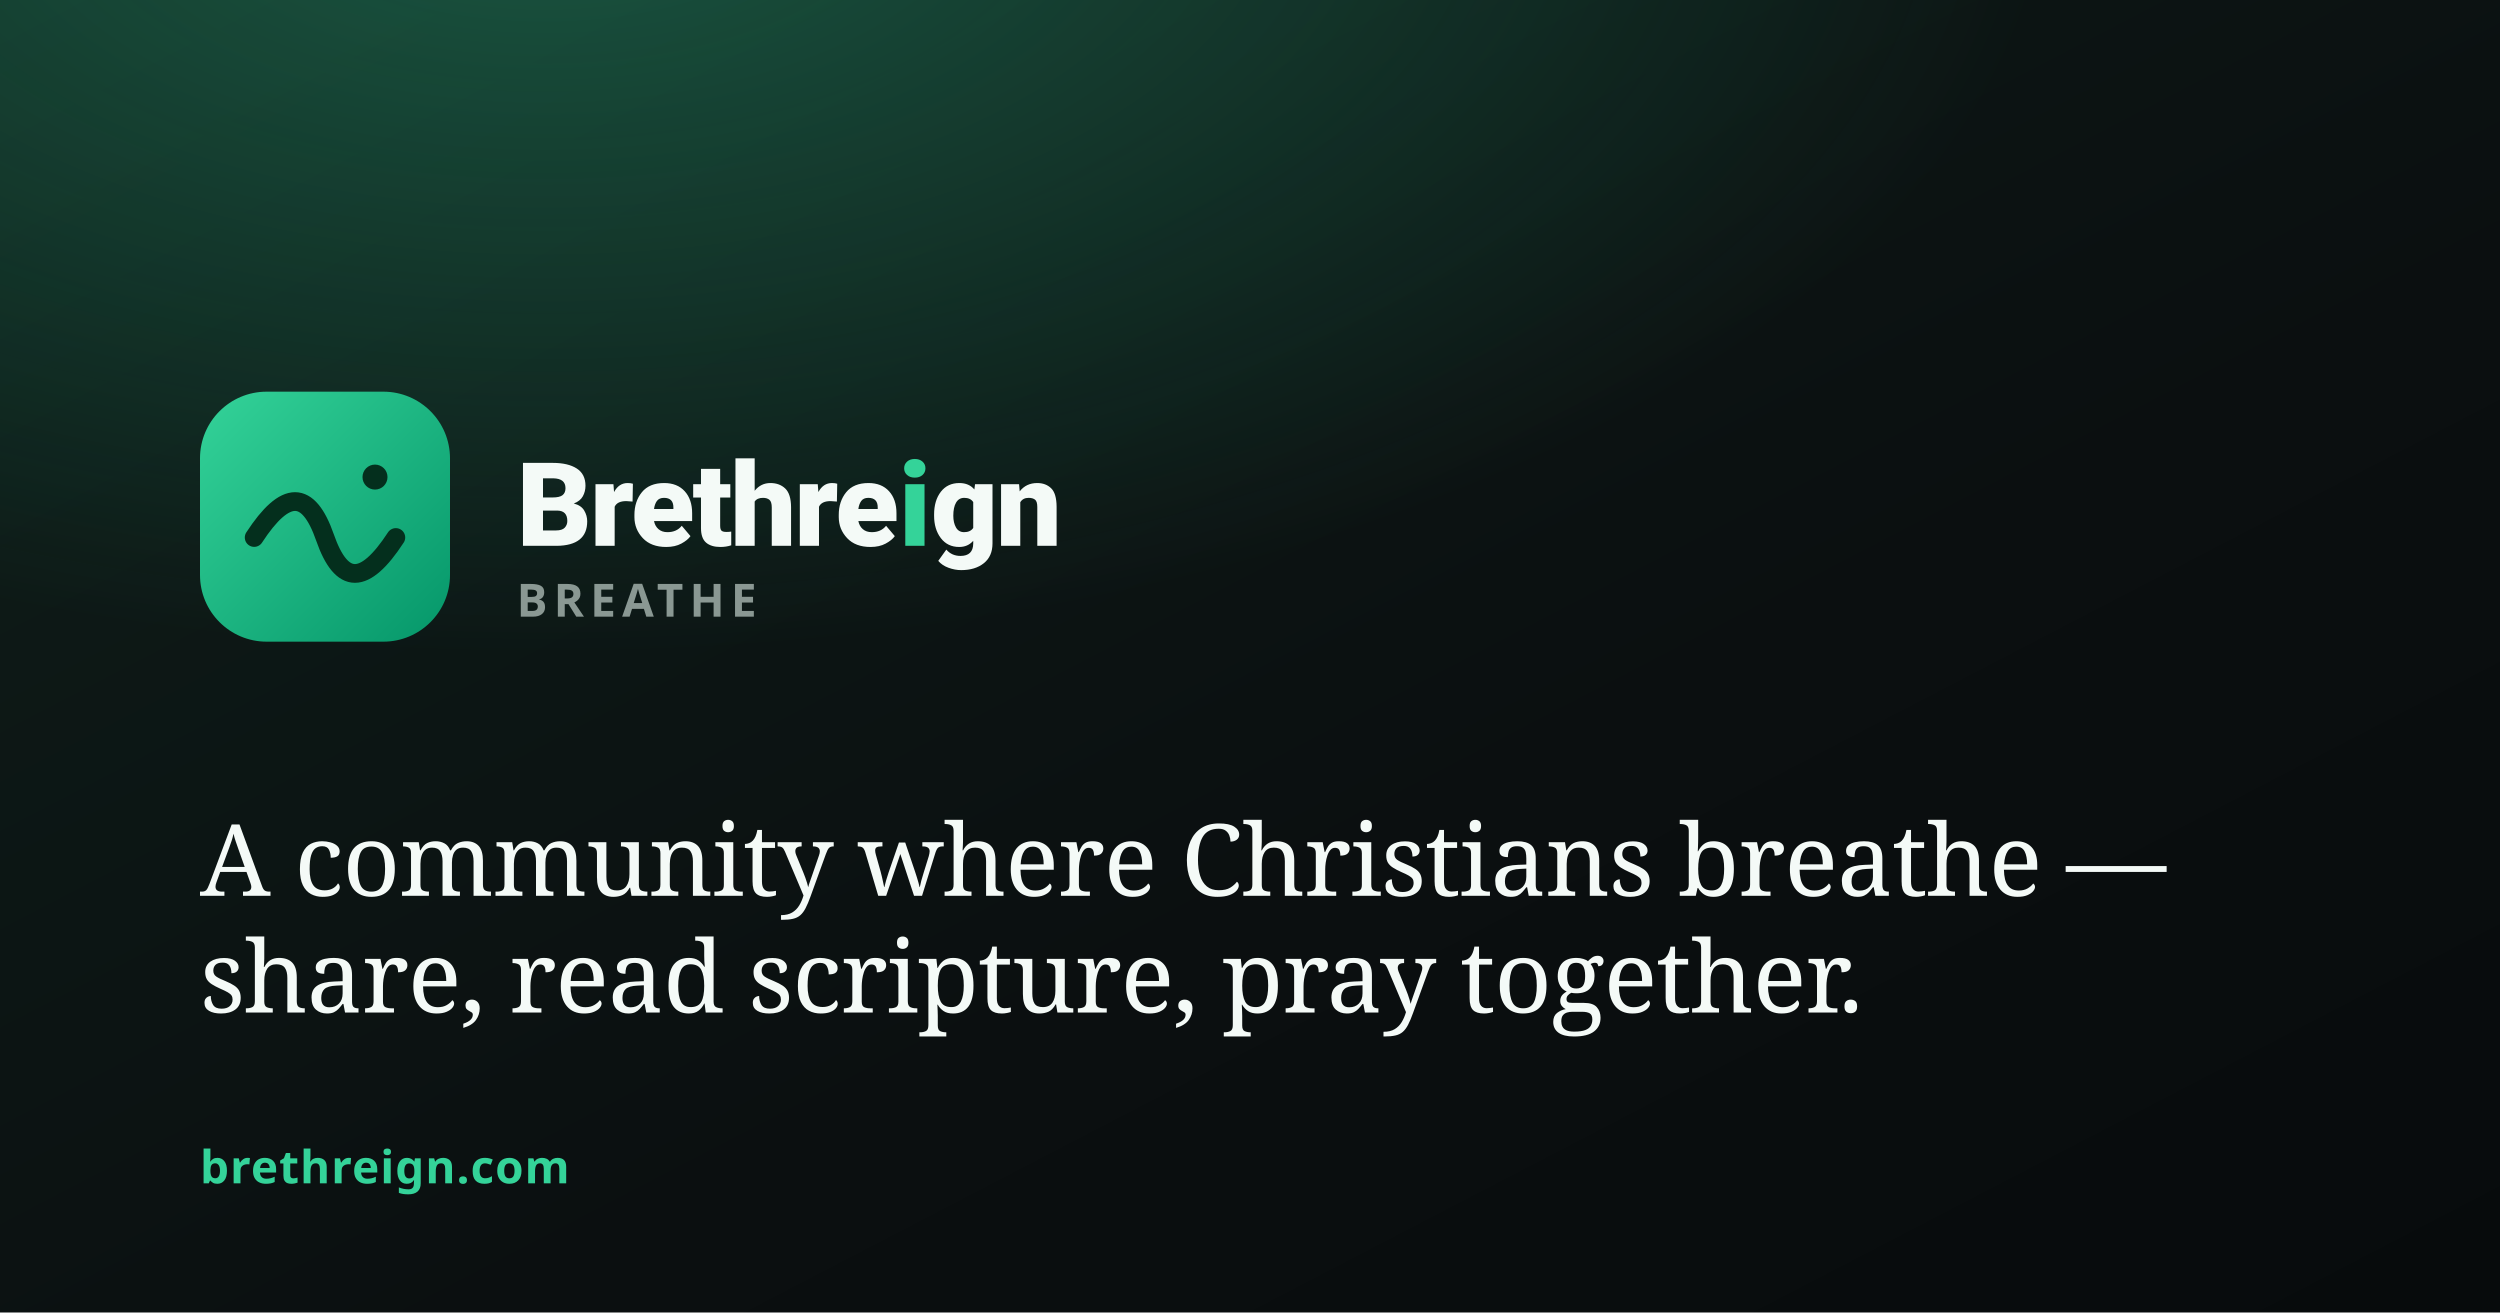
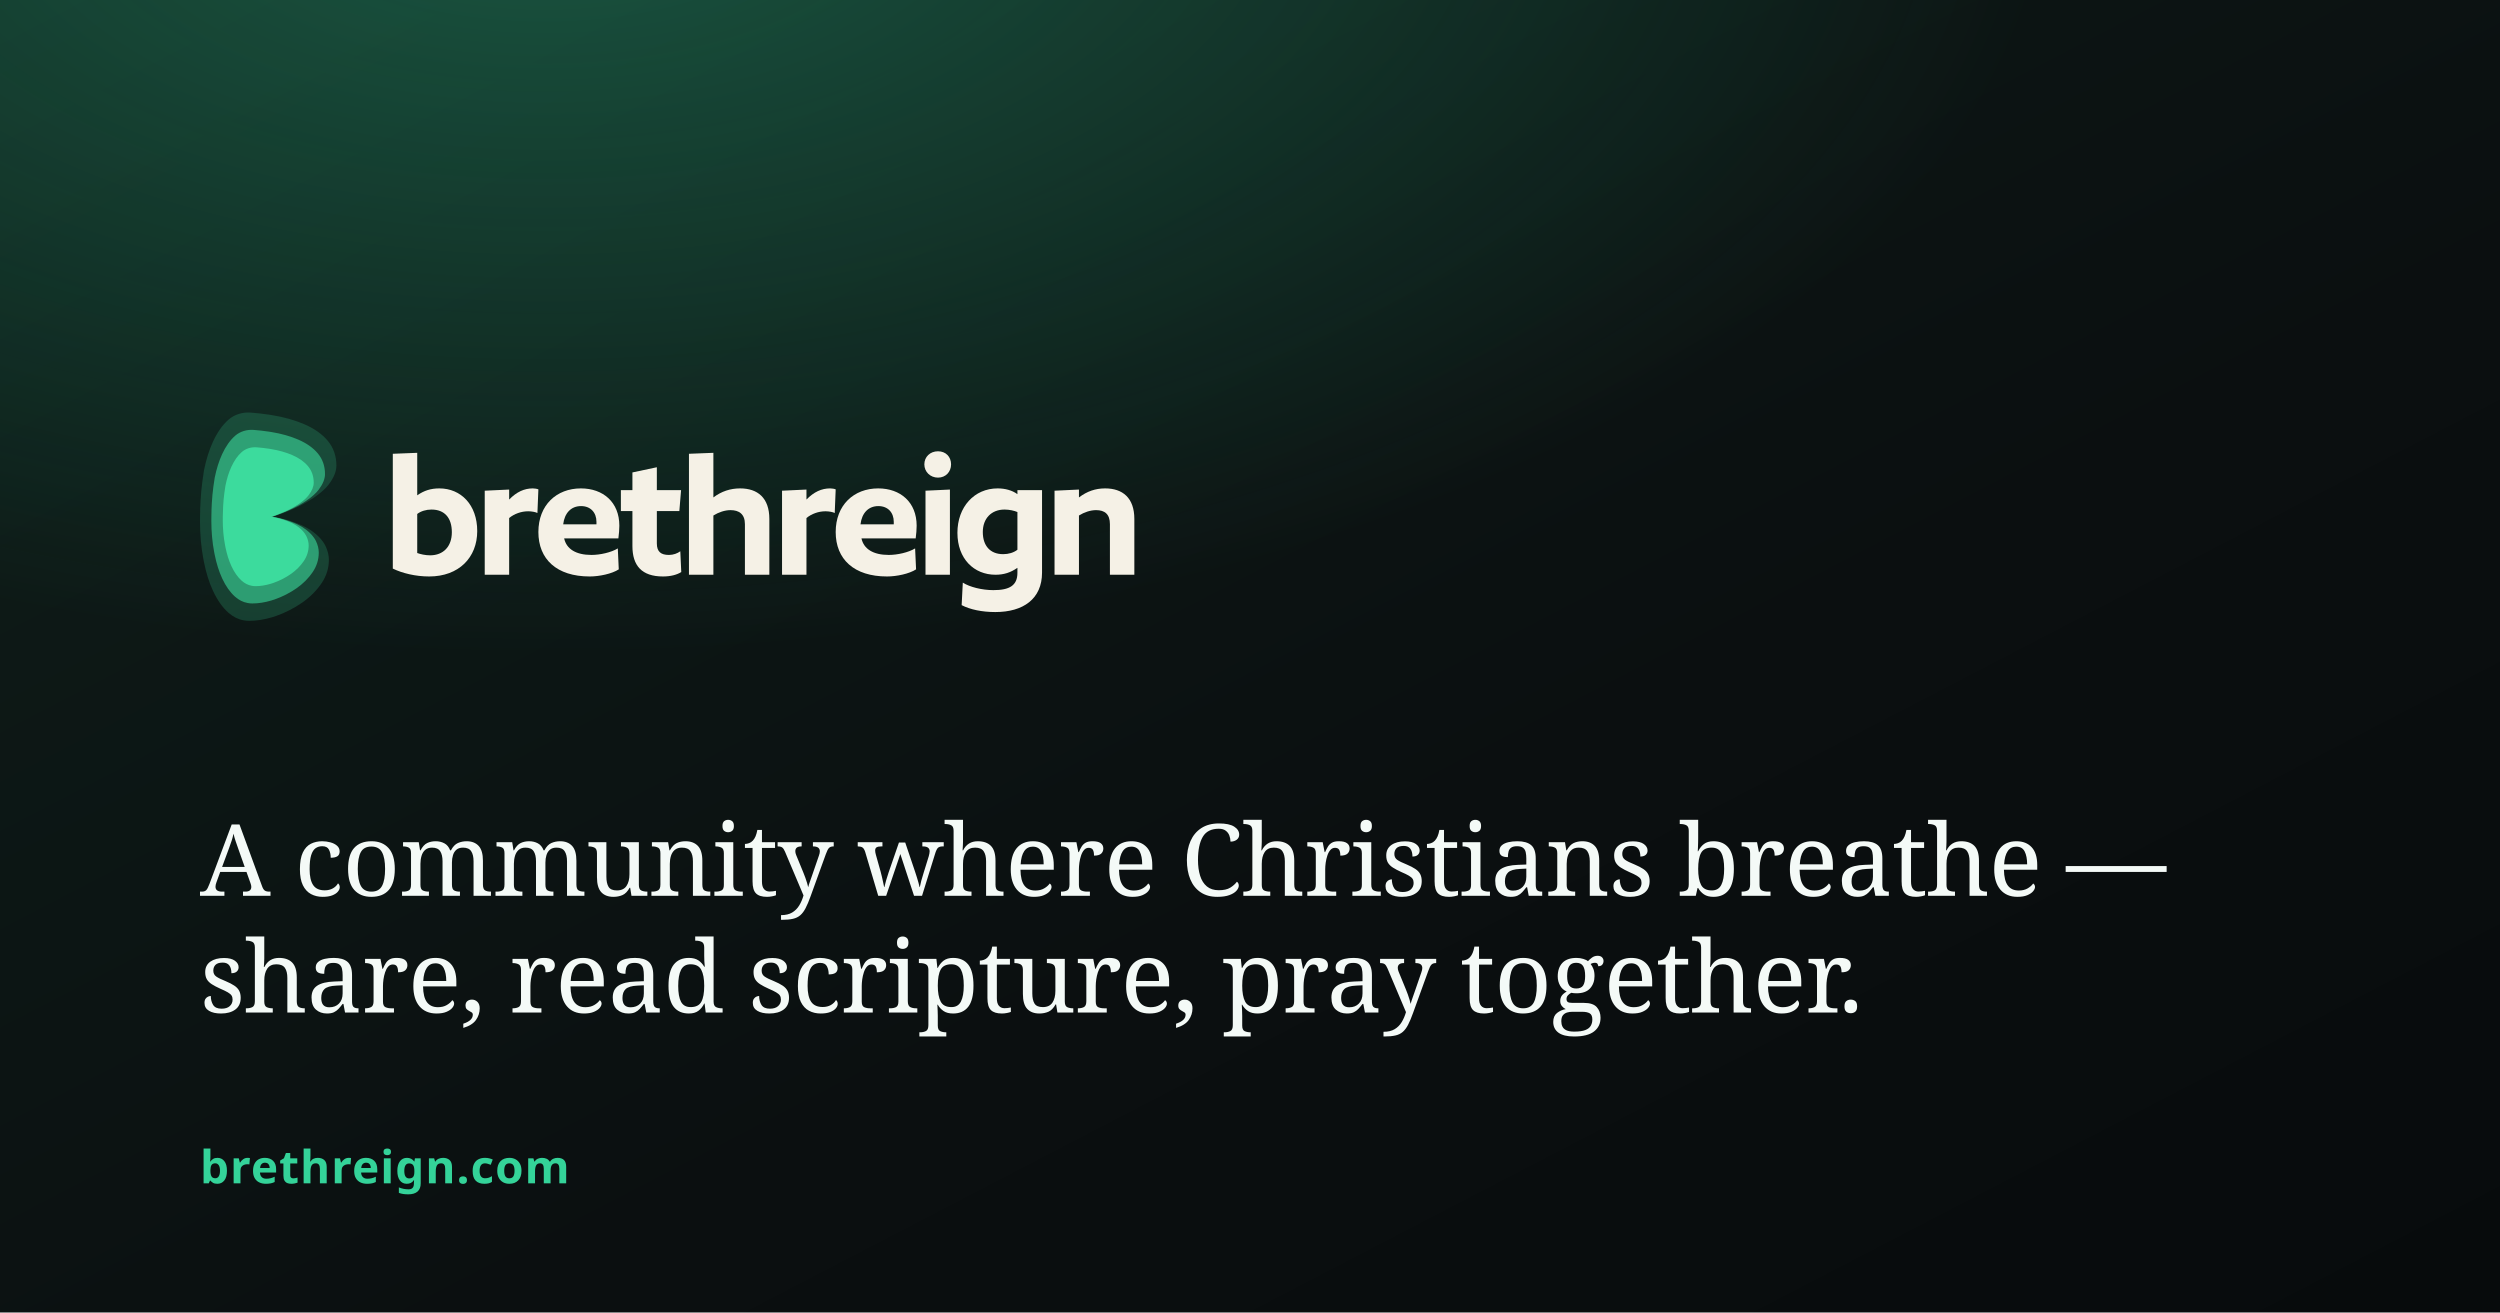
<svg xmlns="http://www.w3.org/2000/svg" width="1200" height="630" viewBox="0 0 1200 630">
  <defs>
    <linearGradient id="ogBg" x1="0%" y1="0%" x2="100%" y2="100%">
      <stop offset="0%" stop-color="#0e1f1a" />
      <stop offset="60%" stop-color="#0b0f10" />
      <stop offset="100%" stop-color="#070b0c" />
    </linearGradient>
    <radialGradient id="ogGlow" cx="22%" cy="-10%" r="60%">
      <stop offset="0%" stop-color="rgba(52, 211, 153, 0.32)" />
      <stop offset="100%" stop-color="rgba(52, 211, 153, 0)" />
    </radialGradient>
-     <linearGradient id="ogMark" x1="0%" y1="0%" x2="100%" y2="100%">
-       <stop offset="0%" stop-color="#34d399" />
-       <stop offset="100%" stop-color="#059669" />
-     </linearGradient>
  </defs>
  <rect width="1200" height="630" fill="url(#ogBg)" />
  <rect width="1200" height="630" fill="url(#ogGlow)" />
-   <g transform="translate(96, 188)">
-     <rect x="0" y="0" width="120" height="120" rx="32" fill="url(#ogMark)" />
-     <path d="M26 70 C 41 47, 52 47, 60 70 C 68 93, 79 93, 94 70" fill="none" stroke="#042f1d" stroke-width="9" stroke-linecap="round" stroke-linejoin="round" />
-     <circle cx="84" cy="41" r="6" fill="#042f1d" />
+   <g transform="translate(96 198) scale(0.76923)">
+     <g fill="#3cdb9d">
+       <path fill-opacity="0.2" d="M46.47,64.73c-.29.1-.59.2-.91.29,1.53.26,3,.56,4.41.91,2.32.52,4.47,1.11,6.46,1.76,6.17,1.96,10.93,4.31,14.43,7.02,2.54,1.96,4.54,3.98,5.97,6.07.55.78,1.04,1.6,1.44,2.42,1.44,2.94,2.15,5.87,2.15,8.75,0,5.16-1.5,10.02-4.57,14.59-3.1,4.57-7.11,8.62-12.11,12.11-4.99,3.46-10.41,6.23-16.22,8.29-.91.33-1.83.62-2.74.88-4.86,1.44-9.56,2.19-14.1,2.19-1.24,0-2.41-.1-3.59-.36-3.39-.62-6.49-2.19-9.33-4.7-3.79-3.36-6.98-7.93-9.66-13.71-2.42-5.22-4.28-11.16-5.61-17.82-.13-.65-.26-1.34-.39-2.02-1.4-7.44-2.09-15.21-2.09-23.24,0-1.14,0-2.25.03-3.33v-.23c.03-3.46.13-6.72.33-9.82.23-4.08.62-8.13,1.14-12.04.33-2.19.65-4.44,1.01-6.82,1.34-6.62,3.2-12.53,5.58-17.72,2.68-5.78,5.87-10.35,9.66-13.71.03-.03.06-.05.09-.08C21.62,1.13,26.7-.32,31.68.06c3.85.29,7.58.71,11.2,1.26.65.1,1.27.19,1.89.29,7.67,1.24,14.39,3.16,20.24,5.68,6.3,2.71,11.23,6.17,14.78,10.44,3.53,4.28,5.32,9.4,5.32,15.44,0,3.56-1.57,7.47-4.7,11.62-.98,1.31-2.19,2.61-3.59,3.85-3.1,2.87-7.21,5.68-12.37,8.48-4.05,2.19-8.88,4.31-14.49,6.36-1.11.39-2.29.82-3.49,1.24Z" />
+       <path fill-opacity="0.6" d="M45.82,64.77c-.24.08-.49.16-.76.24,1.28.22,2.5.46,3.67.76,1.93.44,3.73.92,5.39,1.47,5.14,1.63,9.11,3.59,12.02,5.85,2.12,1.63,3.78,3.32,4.98,5.06.46.65.87,1.33,1.2,2.01,1.2,2.45,1.79,4.9,1.79,7.29,0,4.3-1.25,8.35-3.81,12.16-2.58,3.81-5.93,7.18-10.09,10.09-4.16,2.88-8.68,5.2-13.52,6.91-.76.27-1.52.52-2.29.73-4.05,1.2-7.97,1.82-11.75,1.82-1.03,0-2.01-.08-2.99-.3-2.83-.52-5.41-1.82-7.78-3.92-3.16-2.8-5.82-6.61-8.05-11.42-2.01-4.35-3.56-9.3-4.68-14.85-.11-.54-.22-1.12-.33-1.69-1.17-6.2-1.74-12.67-1.74-19.36,0-.95,0-1.88.03-2.77v-.19c.03-2.88.11-5.6.27-8.19.19-3.4.52-6.77.95-10.04.27-1.82.54-3.7.84-5.69,1.11-5.52,2.67-10.44,4.65-14.77,2.23-4.81,4.9-8.62,8.05-11.42.02-.02.05-.04.07-.06,3.15-2.73,7.38-3.94,11.53-3.62,3.2.24,6.32.59,9.34,1.05.54.08,1.06.16,1.58.24,6.39,1.03,11.99,2.64,16.86,4.73,5.25,2.26,9.36,5.14,12.32,8.7,2.94,3.56,4.43,7.83,4.43,12.86,0,2.96-1.31,6.23-3.92,9.68-.82,1.09-1.82,2.18-2.99,3.21-2.58,2.39-6.01,4.73-10.31,7.07-3.37,1.82-7.4,3.59-12.08,5.3-.93.33-1.9.68-2.91,1.03Z" />
+       <path d="M45.17,64.82c-.2.07-.39.13-.61.2,1.02.17,2,.37,2.94.61,1.54.35,2.98.74,4.31,1.18,4.11,1.31,7.29,2.87,9.62,4.68,1.7,1.31,3.02,2.65,3.98,4.05.37.52.7,1.07.96,1.61.96,1.96,1.44,3.92,1.44,5.83,0,3.44-1,6.68-3.05,9.73-2.07,3.05-4.74,5.74-8.07,8.07-3.33,2.31-6.94,4.16-10.81,5.53-.61.22-1.22.41-1.83.59-3.24.96-6.37,1.46-9.4,1.46-.83,0-1.61-.06-2.39-.24-2.26-.41-4.33-1.46-6.22-3.13-2.52-2.24-4.66-5.29-6.44-9.14-1.61-3.48-2.85-7.44-3.74-11.88-.09-.44-.17-.89-.26-1.35-.93-4.96-1.39-10.14-1.39-15.49,0-.76,0-1.5.02-2.22v-.15c.02-2.31.09-4.48.22-6.55.15-2.72.41-5.42.76-8.03.22-1.46.44-2.96.67-4.55.89-4.42,2.13-8.35,3.72-11.81,1.78-3.85,3.92-6.9,6.44-9.14.02-.02.04-.03.06-.05,2.52-2.18,5.9-3.15,9.23-2.9,2.56.19,5.06.48,7.47.84.44.06.85.13,1.26.2,5.11.83,9.6,2.11,13.49,3.79,4.2,1.81,7.48,4.11,9.86,6.96,2.35,2.85,3.55,6.27,3.55,10.29,0,2.37-1.04,4.98-3.13,7.75-.65.87-1.46,1.74-2.39,2.57-2.07,1.91-4.81,3.79-8.25,5.66-2.7,1.46-5.92,2.87-9.66,4.24-.74.26-1.52.54-2.33.83Z" />
+     </g>
+     <g fill="#f5f1e6">
+       <path d="M142.99,102.32c-8.52,0-16.8-2.04-22.68-4.92V25.76l15.24-.6v26.52c4.32-3,8.52-4.32,13.8-4.32,13.44,0,23.64,10.2,23.64,26.64s-11.4,28.32-30,28.32ZM144.43,60.56c-3.24,0-6.6.96-8.88,2.76v24.36c1.92.72,5.04,1.44,8.04,1.44,8.28,0,13.56-5.52,13.56-14.4s-4.44-14.16-12.72-14.16Z" />
+       <path d="M210.55,62.72c-1.08-.6-3.6-1.08-5.76-1.08-4.32,0-8.64,1.56-11.88,4.2v35.4h-15.24v-52.44l15.24-.72v6.24c4.68-4.8,9.48-6.96,14.76-6.96,1.08,0,2.64.24,3.48.6l-.6,14.76Z" />
+       <path d="M227.23,78.56c1.44,6.6,7.32,10.32,17.04,10.32,5.4,0,12.36-1.56,16.44-4.08l.6,13.08c-4.2,2.76-12.12,4.44-18.12,4.44-20.64,0-32.04-10.8-32.04-27.72s11.4-27.24,26.52-27.24c13.92,0,24,8.64,24,23.28,0,2.04-.24,5.4-.6,7.92h-33.84ZM226.63,69.8h20.76v-1.56c0-5.88-3.72-9.84-9.6-9.84-6.24,0-10.32,4.32-11.16,11.4Z" />
+       <path d="M299.11,61.52h-14.04v20.16c0,5.28,2.64,7.2,7.56,7.2,2.76,0,5.28-.96,7.08-2.28l.6,12.96c-2.64,1.68-6.6,2.76-11.4,2.76-13.32,0-19.08-6.84-19.08-18.96v-21.84h-7.2v-13.08h7.2v-11.04l15.24-3.24v14.28h15.12l-1.08,13.08Z" />
+       <path d="M340.03,101.24v-31.56c0-6.24-3.6-8.76-9-8.76-3.48,0-7.44,1.32-10.68,3.36v36.96h-15.24V25.76l15.24-.6v27.84c5.04-3.84,10.68-5.64,16.68-5.64,10.92,0,18.24,5.88,18.24,19.08v34.8h-15.24Z" />
+       <path d="M396.07,62.72c-1.08-.6-3.6-1.08-5.76-1.08-4.32,0-8.64,1.56-11.88,4.2v35.4h-15.24v-52.44l15.24-.72v6.24c4.68-4.8,9.48-6.96,14.76-6.96,1.08,0,2.64.24,3.48.6l-.6,14.76Z" />
+       <path d="M412.75,78.56c1.44,6.6,7.32,10.32,17.04,10.32,5.4,0,12.36-1.56,16.44-4.08l.6,13.08c-4.2,2.76-12.12,4.44-18.12,4.44-20.64,0-32.04-10.8-32.04-27.72s11.4-27.24,26.52-27.24c13.92,0,24,8.64,24,23.28,0,2.04-.24,5.4-.6,7.92h-33.84ZM412.15,69.8h20.76v-1.56c0-5.88-3.72-9.84-9.6-9.84-6.24,0-10.32,4.32-11.16,11.4Z" />
+       <path d="M468.67,32.36c0,4.68-3.36,8.28-8.16,8.28s-8.52-3.6-8.52-8.28,3.6-8.16,8.52-8.16,8.16,3.48,8.16,8.16ZM467.95,101.24h-15.24v-52.44l15.24-.72v53.16Z" />
+       <path d="M525.43,99.92c0,16.44-11.76,24.6-29.16,24.6-8.28,0-15.72-1.56-21-4.32l.72-14.04c4.32,2.76,12,4.68,19.08,4.68,10.08,0,15-2.88,15-10.8v-3.12c-4.32,3-8.52,4.32-13.68,4.32-13.44,0-23.76-9.96-23.76-26.16s10.56-27.72,25.08-27.72c4.68,0,9.12,1.2,12.36,3.6v-2.52h15.36v51.48ZM502.03,60.56c-8.16,0-13.56,5.52-13.56,14.04s4.56,13.8,12.72,13.8c3.36,0,6.6-.96,8.88-2.76v-23.52c-1.92-.84-5.04-1.56-8.04-1.56Z" />
+       <path d="M567.79,101.24v-31.56c0-6.24-3.24-8.76-8.64-8.76-3.48,0-7.44,1.32-10.68,3.36v36.96h-15.24v-52.44l15.24-.72v4.92c5.04-3.84,10.32-5.64,16.32-5.64,10.92,0,18.24,5.88,18.24,19.08v34.8h-15.24Z" />
+     </g>
  </g>
-   <text x="248" y="262" font-family="ui-sans-serif, system-ui, -apple-system, BlinkMacSystemFont, 'Segoe UI', Roboto, sans-serif" font-size="56" font-weight="900" fill="#f4faf7" letter-spacing="-1">
-     Brethre<tspan fill="#34d399">i</tspan>gn
-   </text>
-   <text x="248" y="296" font-family="ui-sans-serif, system-ui, sans-serif" font-size="22" font-weight="700" fill="#8a9893" letter-spacing="3" text-transform="uppercase">
-     BREATHE
-   </text>
  <text x="96" y="430" font-family="ui-serif, Georgia, serif" font-size="48" font-weight="500" fill="#f4faf7" letter-spacing="-0.5">
    A community where Christians breathe —
  </text>
  <text x="96" y="486" font-family="ui-serif, Georgia, serif" font-size="48" font-weight="500" fill="#f4faf7" letter-spacing="-0.5">
    share, read scripture, pray together.
  </text>
  <text x="96" y="568" font-family="ui-sans-serif, sans-serif" font-size="22" font-weight="800" fill="#34d399" letter-spacing="0.5">
    brethreign.com
  </text>
</svg>
